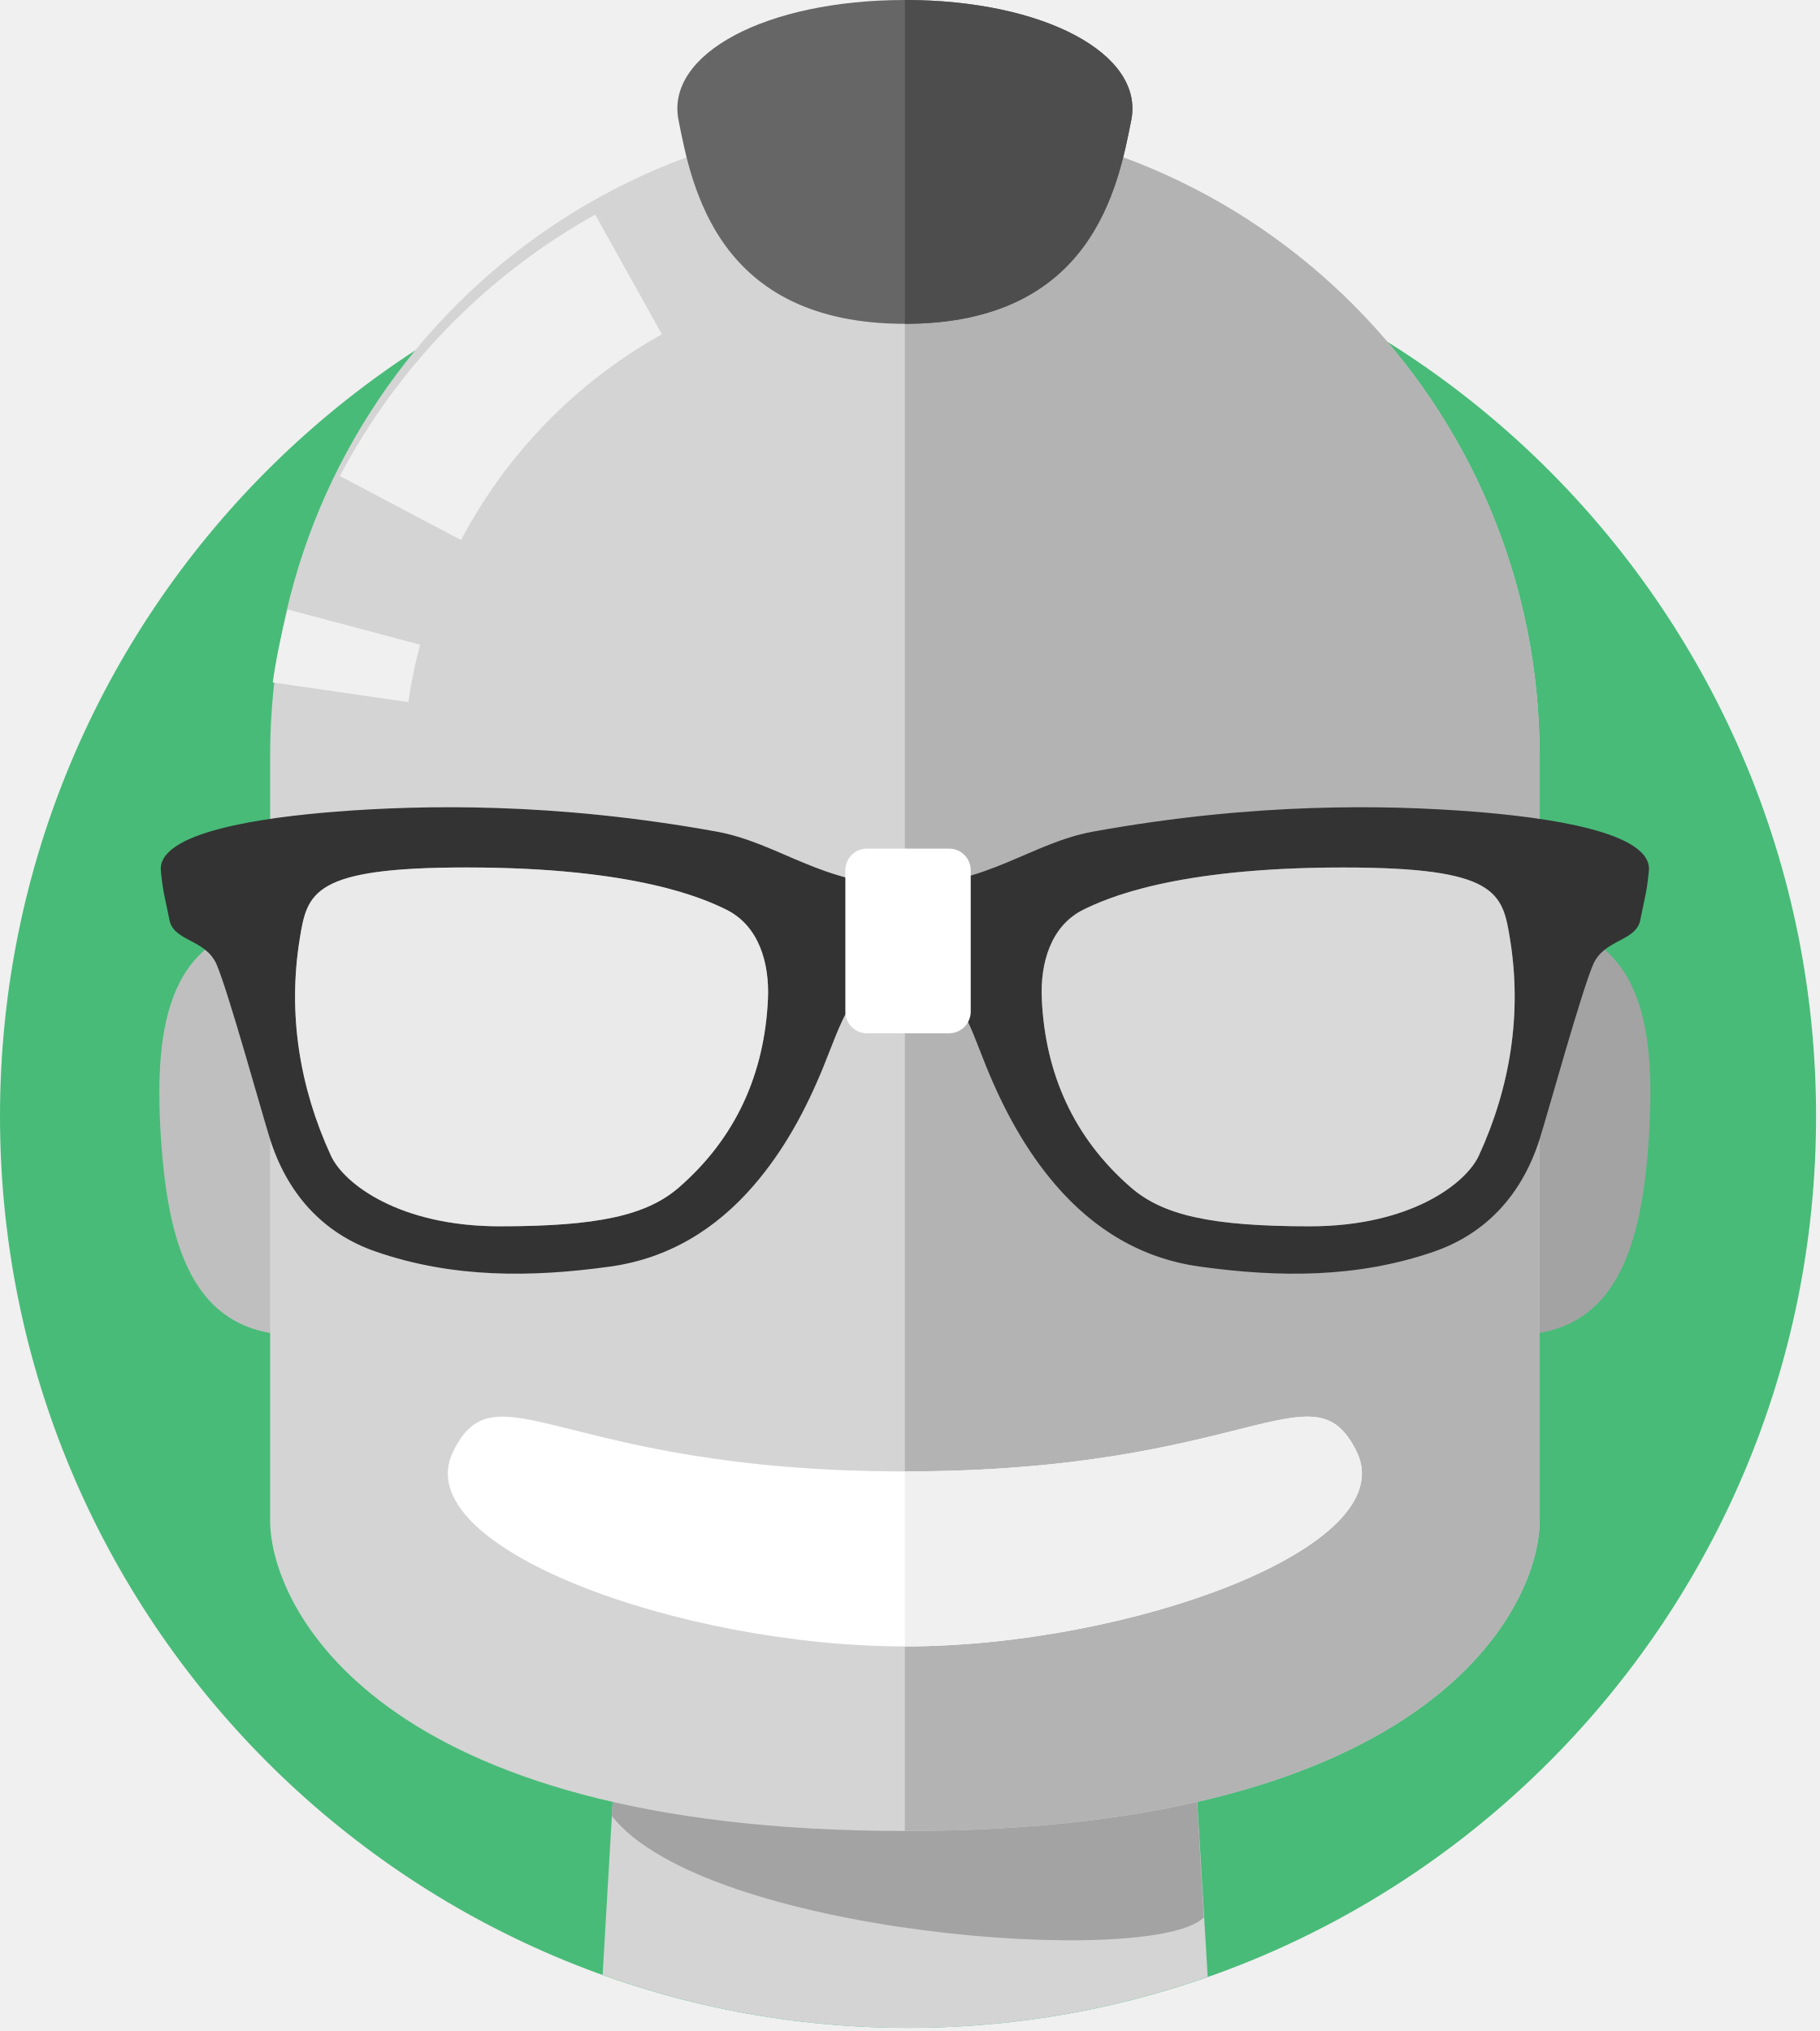
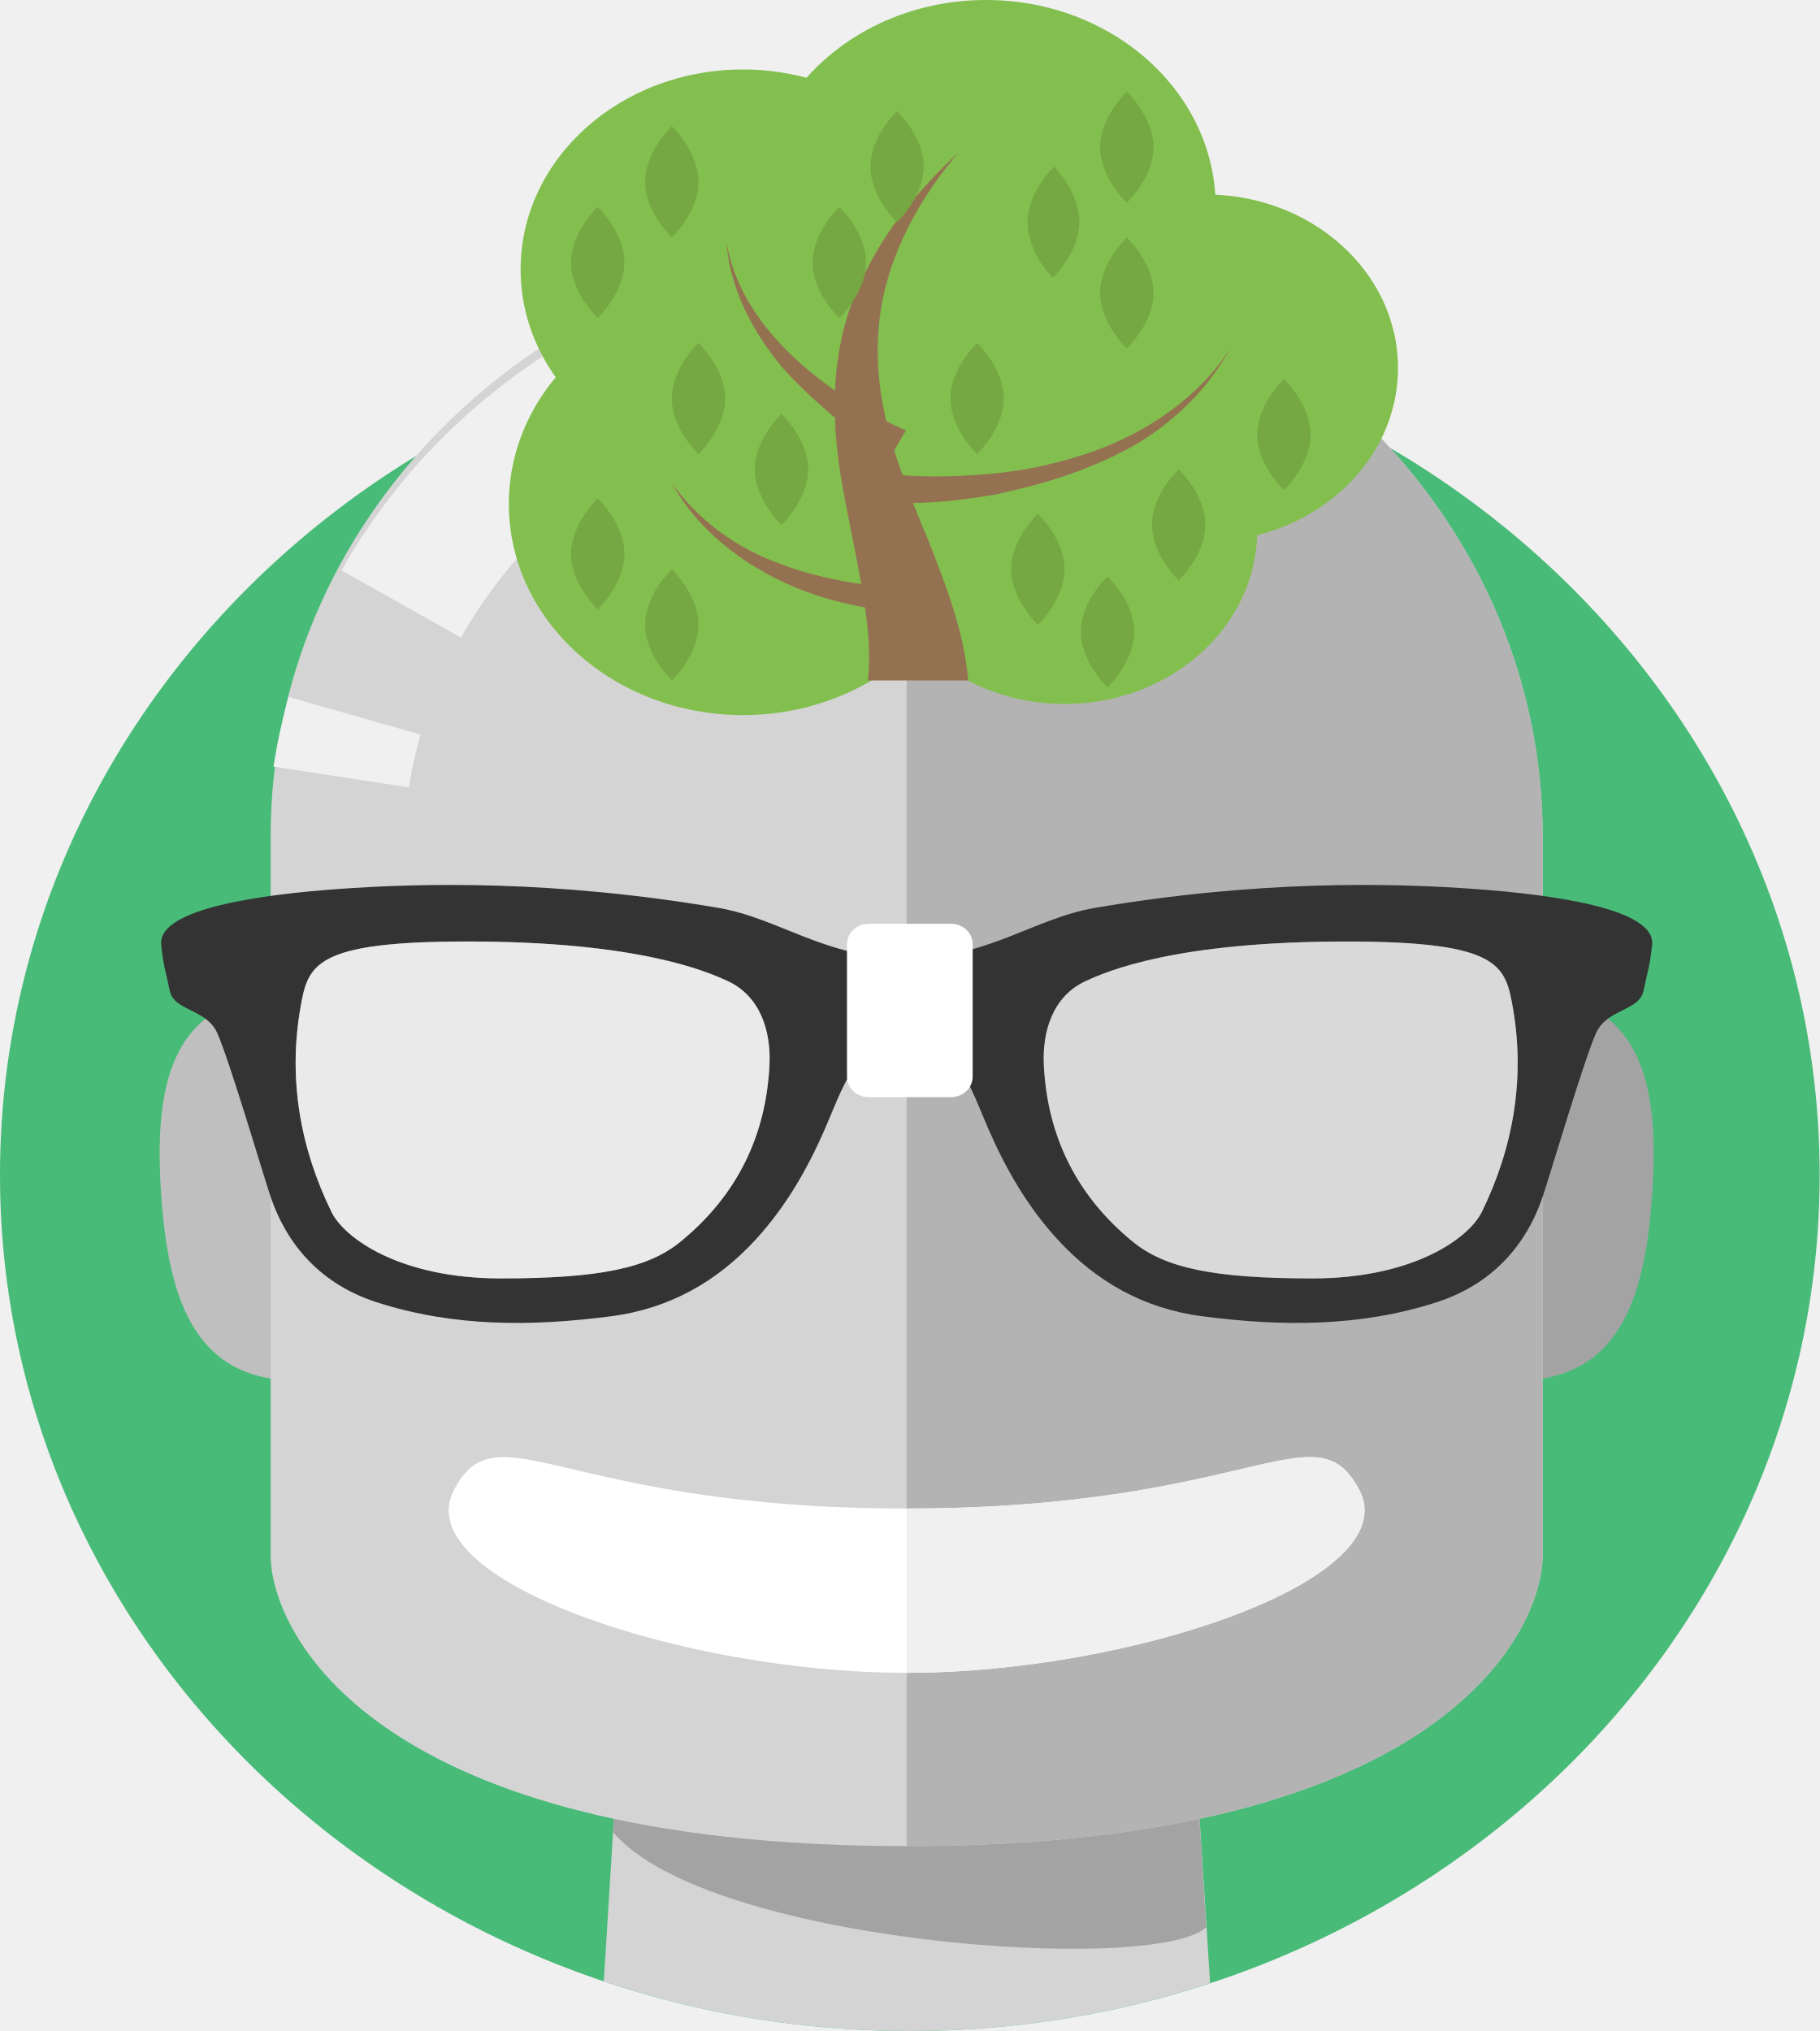
<svg xmlns="http://www.w3.org/2000/svg" width="43" height="48" viewBox="0 0 43 48" fill="none">
-   <path d="M21.458 47.926C33.308 47.926 42.915 38.28 42.915 26.381C42.915 14.481 33.308 4.835 21.458 4.835C9.607 4.835 0 14.481 0 26.381C0 38.28 9.607 47.926 21.458 47.926Z" fill="#48BB78" />
-   <path fill-rule="evenodd" clip-rule="evenodd" d="M14.24 46.675C16.496 47.484 18.925 47.926 21.458 47.926C23.939 47.926 26.322 47.501 28.539 46.723L28.154 40.286H14.612L14.24 46.675Z" fill="#D4D4D4" />
-   <path fill-rule="evenodd" clip-rule="evenodd" d="M36.09 21.786C33.407 21.613 34.311 23.865 34.139 26.559C33.967 29.254 32.782 31.371 35.466 31.544C38.15 31.717 38.792 29.565 38.965 26.87C39.136 24.176 38.774 21.959 36.09 21.786Z" fill="#A3A3A3" />
-   <path fill-rule="evenodd" clip-rule="evenodd" d="M28.447 45.318L28.153 40.286H14.612L14.459 42.92C16.664 45.723 27.223 46.513 28.447 45.318V45.318Z" fill="#A3A3A3" />
-   <path fill-rule="evenodd" clip-rule="evenodd" d="M6.676 21.786C9.359 21.613 8.455 23.865 8.627 26.559C8.799 29.254 9.984 31.371 7.3 31.544C4.616 31.717 3.974 29.565 3.801 26.87C3.629 24.176 3.992 21.959 6.676 21.786Z" fill="#BFBFBF" />
-   <path fill-rule="evenodd" clip-rule="evenodd" d="M21.383 2.804C13.098 2.804 6.383 9.547 6.383 17.865V35.936C6.383 37.926 8.849 43.273 21.383 43.273C33.917 43.273 36.383 37.927 36.383 35.937V17.866C36.383 9.547 29.668 2.804 21.383 2.804Z" fill="#D4D4D4" />
-   <path fill-rule="evenodd" clip-rule="evenodd" d="M21.383 43.273C33.917 43.273 36.383 37.927 36.383 35.937V17.866C36.383 9.547 29.668 2.804 21.383 2.804V43.273Z" fill="#B3B3B3" />
-   <path d="M8.363 14.82C8.228 15.327 8.122 15.842 8.047 16.361" stroke="#F0F0F0" stroke-width="3.238" />
-   <path d="M14.853 6.486C12.563 7.763 10.691 9.681 9.463 12.007" stroke="#F0F0F0" stroke-width="3.238" />
-   <path fill-rule="evenodd" clip-rule="evenodd" d="M34.809 19.181C32.775 19.023 29.662 18.959 25.832 19.654C24.367 19.919 23.317 20.924 21.383 20.924C19.449 20.924 18.399 19.919 16.934 19.654C13.104 18.959 9.991 19.023 7.956 19.181C6.225 19.316 3.714 19.661 3.801 20.58C3.851 21.108 3.903 21.222 4.004 21.741C4.104 22.255 4.862 22.19 5.121 22.799C5.4 23.453 6.177 26.267 6.376 26.903C6.776 28.181 7.604 29.14 8.884 29.581C10.698 30.207 12.546 30.194 14.421 29.933C15.789 29.742 16.912 29.06 17.817 28.009C18.534 27.176 19.044 26.225 19.457 25.213C19.662 24.711 19.836 24.188 20.111 23.727C20.274 23.454 20.588 23.138 20.87 23.096C21.06 23.068 21.229 23.046 21.383 23.035C21.536 23.046 21.706 23.068 21.895 23.096C22.178 23.137 22.491 23.454 22.654 23.727C22.93 24.188 23.104 24.711 23.308 25.213C23.721 26.225 24.231 27.176 24.948 28.009C25.853 29.06 26.976 29.742 28.345 29.933C30.219 30.194 32.067 30.207 33.881 29.582C35.161 29.14 35.989 28.181 36.389 26.902C36.588 26.267 37.365 23.453 37.645 22.799C37.904 22.191 38.661 22.256 38.762 21.741C38.863 21.222 38.914 21.108 38.964 20.58C39.052 19.661 36.541 19.316 34.809 19.181ZM18.147 23.616C18.064 25.382 17.389 26.89 16.048 28.059C15.29 28.719 14.149 28.982 11.809 28.982C9.44 28.982 8.124 27.975 7.819 27.31C7.081 25.703 6.796 23.965 7.082 22.193C7.26 21.093 7.384 20.501 11.023 20.501C15.056 20.501 16.66 21.254 17.151 21.492C17.933 21.872 18.187 22.757 18.147 23.616ZM34.947 27.31C34.641 27.975 33.325 28.982 30.956 28.982C28.616 28.982 27.476 28.72 26.718 28.059C25.376 26.89 24.701 25.382 24.619 23.616C24.578 22.758 24.832 21.872 25.614 21.492C26.106 21.254 27.709 20.502 31.742 20.502C35.381 20.502 35.505 21.093 35.683 22.194C35.97 23.965 35.685 25.703 34.947 27.31V27.31Z" fill="#333333" />
-   <path opacity="0.5" fill-rule="evenodd" clip-rule="evenodd" d="M18.147 23.617C18.064 25.383 17.389 26.891 16.048 28.06C15.29 28.72 14.149 28.982 11.809 28.982C9.44 28.982 8.124 27.976 7.819 27.31C7.081 25.704 6.796 23.966 7.082 22.194C7.26 21.093 7.384 20.502 11.023 20.502C15.056 20.502 16.66 21.254 17.151 21.493C17.933 21.872 18.187 22.758 18.147 23.617H18.147ZM34.947 27.31C34.641 27.976 33.325 28.982 30.956 28.982C28.616 28.982 27.476 28.72 26.718 28.059C25.376 26.891 24.701 25.383 24.619 23.617C24.578 22.758 24.832 21.872 25.614 21.493C26.106 21.255 27.709 20.502 31.742 20.502C35.381 20.502 35.505 21.093 35.683 22.195C35.97 23.966 35.685 25.704 34.947 27.311V27.31Z" fill="white" />
-   <path fill-rule="evenodd" clip-rule="evenodd" d="M22.939 23.907C22.939 23.974 22.926 24.041 22.9 24.103C22.875 24.166 22.837 24.222 22.79 24.27C22.742 24.317 22.686 24.355 22.624 24.381C22.562 24.407 22.495 24.42 22.428 24.42H20.487C20.351 24.42 20.221 24.366 20.125 24.27C20.03 24.174 19.976 24.043 19.976 23.907V20.569C19.976 20.502 19.989 20.435 20.015 20.372C20.04 20.31 20.078 20.254 20.125 20.206C20.173 20.158 20.229 20.12 20.291 20.095C20.353 20.069 20.42 20.056 20.487 20.056H22.428C22.495 20.056 22.562 20.069 22.624 20.095C22.686 20.12 22.742 20.158 22.79 20.206C22.837 20.253 22.875 20.31 22.9 20.372C22.926 20.435 22.939 20.502 22.939 20.569V23.907Z" fill="white" />
-   <path fill-rule="evenodd" clip-rule="evenodd" d="M32.056 34.302C31.022 32.209 29.526 34.775 21.383 34.775C13.239 34.775 11.744 32.209 10.709 34.302C9.591 36.566 16.086 38.911 21.383 38.911C26.68 38.911 33.175 36.566 32.056 34.302Z" fill="white" />
-   <path fill-rule="evenodd" clip-rule="evenodd" d="M32.056 34.302C31.022 32.209 29.526 34.775 21.383 34.775V38.911C26.68 38.911 33.175 36.566 32.056 34.302V34.302Z" fill="#F0F0F0" />
-   <path fill-rule="evenodd" clip-rule="evenodd" d="M21.383 0C18.098 0 15.724 1.275 16.034 2.838C16.343 4.4 16.947 7.653 21.383 7.653C25.82 7.653 26.423 4.4 26.733 2.838C27.042 1.275 24.668 0 21.383 0Z" fill="#666666" />
-   <path fill-rule="evenodd" clip-rule="evenodd" d="M21.383 0C24.668 0 27.042 1.275 26.733 2.838C26.423 4.401 25.82 7.653 21.383 7.653V0Z" fill="#4D4D4D" />
+   <path d="M21.5 48C33.374 48 43 38.943 43 27.771C43 16.598 33.374 7.541 21.5 7.541C9.626 7.541 0 16.598 0 27.771C0 38.943 9.626 48 21.5 48Z" fill="#48BB78" />
+   <path fill-rule="evenodd" clip-rule="evenodd" d="M14.268 46.826C16.528 47.585 18.962 48 21.5 48C23.986 48 26.374 47.602 28.596 46.871L28.209 40.827H14.641L14.268 46.826Z" fill="#D4D4D4" />
+   <path fill-rule="evenodd" clip-rule="evenodd" d="M36.161 23.456C33.473 23.294 34.379 25.408 34.206 27.938C34.034 30.468 32.847 32.456 35.536 32.618C38.225 32.781 38.869 30.76 39.042 28.23C39.214 25.7 38.85 23.619 36.161 23.456Z" fill="#A3A3A3" />
+   <path fill-rule="evenodd" clip-rule="evenodd" d="M28.503 45.551L28.209 40.827H14.641L14.487 43.3C16.697 45.932 27.276 46.673 28.503 45.551V45.551Z" fill="#A3A3A3" />
+   <path fill-rule="evenodd" clip-rule="evenodd" d="M6.689 23.456C9.378 23.294 8.472 25.408 8.644 27.938C8.817 30.468 10.004 32.456 7.314 32.618C4.625 32.781 3.982 30.76 3.809 28.23C3.636 25.7 4 23.619 6.689 23.456V23.456Z" fill="#BFBFBF" />
+   <path fill-rule="evenodd" clip-rule="evenodd" d="M21.425 5.634C13.124 5.634 6.395 11.965 6.395 19.776V36.743C6.395 38.611 8.867 43.631 21.425 43.631C33.984 43.631 36.455 38.612 36.455 36.743V19.776C36.455 11.965 29.726 5.634 21.425 5.634V5.634Z" fill="#D4D4D4" />
+   <path fill-rule="evenodd" clip-rule="evenodd" d="M21.425 43.631C33.984 43.631 36.455 38.612 36.455 36.743V19.776C36.455 11.965 29.726 5.634 21.425 5.634V43.631Z" fill="#B3B3B3" />
+   <path d="M8.379 16.916C8.243 17.392 8.138 17.875 8.063 18.363" stroke="#F0F0F0" stroke-width="3.238" />
+   <path d="M14.883 9.091C12.588 10.289 10.712 12.09 9.482 14.275" stroke="#F0F0F0" stroke-width="3.238" />
+   <path fill-rule="evenodd" clip-rule="evenodd" d="M34.878 21.012C32.84 20.863 29.721 20.803 25.883 21.455C24.415 21.705 23.363 22.648 21.425 22.648C19.488 22.648 18.435 21.705 16.968 21.455C13.13 20.803 10.011 20.863 7.972 21.012C6.238 21.138 3.722 21.462 3.809 22.325C3.859 22.821 3.91 22.928 4.012 23.415C4.112 23.898 4.871 23.837 5.131 24.409C5.411 25.023 6.189 27.665 6.388 28.262C6.789 29.462 7.619 30.363 8.902 30.777C10.719 31.364 12.571 31.352 14.449 31.107C15.82 30.927 16.946 30.287 17.852 29.301C18.57 28.519 19.082 27.625 19.495 26.676C19.7 26.204 19.875 25.712 20.151 25.28C20.314 25.024 20.628 24.727 20.911 24.688C21.101 24.661 21.27 24.64 21.425 24.631C21.579 24.64 21.749 24.661 21.939 24.688C22.222 24.727 22.535 25.024 22.699 25.28C22.975 25.713 23.149 26.204 23.354 26.676C23.768 27.625 24.279 28.519 24.998 29.3C25.904 30.287 27.029 30.927 28.401 31.107C30.279 31.352 32.13 31.364 33.948 30.777C35.23 30.363 36.06 29.462 36.461 28.262C36.661 27.664 37.439 25.023 37.719 24.409C37.979 23.837 38.738 23.899 38.838 23.415C38.939 22.928 38.991 22.821 39.041 22.325C39.129 21.463 36.613 21.138 34.878 21.012V21.012ZM18.183 25.176C18.1 26.834 17.424 28.25 16.079 29.347C15.32 29.968 14.177 30.214 11.832 30.214C9.459 30.214 8.14 29.269 7.834 28.644C7.095 27.136 6.809 25.503 7.096 23.84C7.274 22.806 7.398 22.251 11.045 22.251C15.086 22.251 16.692 22.958 17.185 23.181C17.968 23.538 18.223 24.369 18.183 25.176V25.176ZM35.016 28.644C34.709 29.269 33.391 30.214 31.017 30.214C28.673 30.214 27.53 29.968 26.77 29.347C25.426 28.25 24.75 26.834 24.667 25.176C24.627 24.37 24.881 23.538 25.665 23.182C26.157 22.958 27.764 22.252 31.805 22.252C35.451 22.252 35.575 22.806 35.754 23.84C36.041 25.503 35.755 27.136 35.016 28.644V28.644Z" fill="#333333" />
+   <path opacity="0.5" fill-rule="evenodd" clip-rule="evenodd" d="M18.183 25.175C18.1 26.834 17.424 28.25 16.079 29.347C15.32 29.967 14.177 30.213 11.832 30.213C9.459 30.213 8.14 29.268 7.834 28.643C7.094 27.136 6.809 25.503 7.096 23.84C7.274 22.806 7.398 22.251 11.045 22.251C15.086 22.251 16.692 22.957 17.185 23.181C17.968 23.538 18.223 24.369 18.183 25.175H18.183ZM35.016 28.643C34.709 29.268 33.391 30.213 31.017 30.213C28.673 30.213 27.53 29.967 26.77 29.347C25.426 28.25 24.75 26.834 24.667 25.175C24.627 24.369 24.881 23.538 25.665 23.182C26.157 22.958 27.764 22.251 31.805 22.251C35.451 22.251 35.575 22.806 35.754 23.84C36.041 25.503 35.755 27.136 35.016 28.644V28.643Z" fill="white" />
+   <path fill-rule="evenodd" clip-rule="evenodd" d="M22.985 25.448C22.985 25.511 22.971 25.574 22.946 25.632C22.92 25.691 22.882 25.744 22.834 25.789C22.787 25.834 22.73 25.869 22.668 25.893C22.606 25.917 22.54 25.93 22.473 25.93H20.527C20.391 25.93 20.261 25.879 20.165 25.789C20.069 25.698 20.015 25.576 20.015 25.448V22.314C20.015 22.251 20.028 22.188 20.054 22.13C20.08 22.071 20.118 22.018 20.165 21.973C20.213 21.928 20.269 21.893 20.331 21.869C20.393 21.844 20.46 21.832 20.527 21.832H22.473C22.54 21.832 22.606 21.844 22.669 21.869C22.731 21.893 22.787 21.928 22.835 21.973C22.882 22.018 22.92 22.071 22.946 22.13C22.971 22.188 22.985 22.251 22.985 22.314V25.448Z" fill="white" />
+   <path fill-rule="evenodd" clip-rule="evenodd" d="M32.119 35.208C31.083 33.243 29.584 35.652 21.425 35.652C13.265 35.652 11.767 33.243 10.73 35.208C9.61 37.333 16.118 39.535 21.425 39.535C26.732 39.535 33.24 37.333 32.119 35.208Z" fill="white" />
+   <path fill-rule="evenodd" clip-rule="evenodd" d="M32.119 35.208C31.083 33.243 29.584 35.652 21.425 35.652V39.535C26.732 39.535 33.24 37.333 32.119 35.208V35.208Z" fill="#F0F0F0" />
+   <path d="M17.557 16.9C20.613 16.9 23.09 14.667 23.09 11.912C23.09 9.157 20.613 6.924 17.557 6.924C14.501 6.924 12.024 9.157 12.024 11.912C12.024 14.667 14.501 16.9 17.557 16.9Z" fill="#83BF4F" />
+   <path d="M17.556 11.093C20.457 11.093 22.809 8.977 22.809 6.367C22.809 3.757 20.457 1.642 17.556 1.642C14.655 1.642 12.303 3.757 12.303 6.367C12.303 8.977 14.655 11.093 17.556 11.093Z" fill="#83BF4F" />
+   <path d="M23.3 9.779C26.298 9.779 28.728 7.59 28.728 4.89C28.728 2.189 26.298 0 23.3 0C20.302 0 17.872 2.189 17.872 4.89C17.872 7.59 20.302 9.779 23.3 9.779Z" fill="#83BF4F" />
+   <path d="M28.483 12.799C30.998 12.799 33.036 10.962 33.036 8.697C33.036 6.431 30.998 4.595 28.483 4.595C25.969 4.595 23.931 6.431 23.931 8.697C23.931 10.962 25.969 12.799 28.483 12.799Z" fill="#83BF4F" />
+   <path d="M25.156 16.638C27.671 16.638 29.709 14.801 29.709 12.536C29.709 10.27 27.671 8.434 25.156 8.434C22.642 8.434 20.604 10.27 20.604 12.536C20.604 14.801 22.642 16.638 25.156 16.638Z" fill="#83BF4F" />
+   <path d="M20.51 16.081C20.612 15.11 20.409 14.091 20.206 13.024C20.003 11.956 19.732 10.864 19.732 9.748C19.698 8.632 19.901 7.492 20.443 6.449C20.95 5.406 21.729 4.46 22.643 3.61C21.864 4.532 21.289 5.527 20.984 6.57C20.68 7.589 20.68 8.657 20.883 9.676C21.086 10.695 21.492 11.714 21.932 12.757C22.338 13.8 22.778 14.892 22.88 16.081H20.51Z" fill="#947151" />
+   <path d="M21.269 11.224C21.97 11.29 22.74 11.257 23.475 11.191C24.211 11.125 24.946 10.961 25.647 10.732C26.347 10.502 27.012 10.174 27.608 9.747C28.203 9.32 28.728 8.795 29.114 8.172C28.763 8.795 28.308 9.386 27.713 9.878C27.152 10.371 26.487 10.732 25.752 11.027C25.051 11.322 24.281 11.519 23.545 11.683C22.775 11.815 22.005 11.913 21.199 11.88L21.269 11.224Z" fill="#947151" />
+   <path d="M21.059 10.764C20.534 10.469 20.078 10.141 19.658 9.812C19.238 9.451 18.818 9.058 18.468 8.664C17.767 7.811 17.242 6.793 17.172 5.743C17.347 6.793 17.977 7.712 18.748 8.434C19.133 8.795 19.553 9.123 20.008 9.419C20.464 9.714 20.954 9.977 21.409 10.173L21.059 10.764" fill="#947151" />
+   <path d="M21.619 14.505C21.024 14.472 20.464 14.373 19.903 14.242C19.343 14.111 18.818 13.914 18.292 13.652C17.277 13.126 16.401 12.372 15.876 11.42C16.506 12.306 17.417 12.962 18.432 13.323C18.923 13.52 19.483 13.652 20.008 13.75C20.534 13.848 21.094 13.881 21.619 13.848V14.505Z" fill="#947151" />
+   <path d="M14.755 13.093C14.755 13.815 14.125 14.406 14.125 14.406C14.125 14.406 13.495 13.815 13.495 13.093C13.495 12.371 14.125 11.78 14.125 11.78C14.125 11.78 14.755 12.371 14.755 13.093Z" fill="#75A843" />
+   <path d="M30.97 10.271C30.97 10.993 30.339 11.583 30.339 11.583C30.339 11.583 29.709 10.993 29.709 10.271C29.709 9.549 30.339 8.958 30.339 8.958C30.339 8.958 30.97 9.549 30.97 10.271Z" fill="#75A843" />
+   <path d="M16.506 14.768C16.506 15.49 15.876 16.08 15.876 16.08C15.876 16.08 15.245 15.49 15.245 14.768C15.245 14.046 15.876 13.455 15.876 13.455C15.876 13.455 16.506 14.046 16.506 14.768Z" fill="#75A843" />
+   <path d="M14.755 6.202C14.755 6.924 14.125 7.515 14.125 7.515C14.125 7.515 13.495 6.924 13.495 6.202C13.495 5.48 14.125 4.89 14.125 4.89C14.125 4.89 14.755 5.48 14.755 6.202Z" fill="#75A843" />
+   <path d="M16.506 4.298C16.506 5.02 15.876 5.611 15.876 5.611C15.876 5.611 15.245 5.02 15.245 4.298C15.245 3.576 15.876 2.985 15.876 2.985C15.876 2.985 16.506 3.576 16.506 4.298" fill="#75A843" />
+   <path d="M25.506 5.251C25.506 5.973 24.876 6.564 24.876 6.564C24.876 6.564 24.281 5.973 24.281 5.251C24.281 4.529 24.911 3.938 24.911 3.938C24.911 3.938 25.506 4.529 25.506 5.251Z" fill="#75A843" />
+   <path d="M27.258 3.479C27.258 4.201 26.627 4.791 26.627 4.791C26.627 4.791 25.997 4.201 25.997 3.479C25.997 2.757 26.627 2.166 26.627 2.166C26.627 2.166 27.258 2.757 27.258 3.479" fill="#75A843" />
+   <path d="M19.098 11.093C19.098 11.815 18.467 12.406 18.467 12.406C18.467 12.406 17.837 11.815 17.837 11.093C17.837 10.371 18.467 9.78 18.467 9.78C18.467 9.78 19.098 10.371 19.098 11.093Z" fill="#75A843" />
+   <path d="M17.137 9.418C17.137 10.14 16.506 10.731 16.506 10.731C16.506 10.731 15.876 10.14 15.876 9.418C15.876 8.696 16.506 8.105 16.506 8.105C16.506 8.105 17.137 8.696 17.137 9.418" fill="#75A843" />
+   <path d="M20.464 6.202C20.464 6.924 19.833 7.515 19.833 7.515C19.833 7.515 19.203 6.924 19.203 6.202C19.203 5.48 19.833 4.89 19.833 4.89C19.833 4.89 20.464 5.48 20.464 6.202Z" fill="#75A843" />
+   <path d="M21.829 3.938C21.829 4.66 21.199 5.25 21.199 5.25C21.199 5.25 20.569 4.66 20.569 3.938C20.569 3.216 21.199 2.625 21.199 2.625C21.199 2.625 21.829 3.216 21.829 3.938Z" fill="#75A843" />
+   <path d="M23.721 9.418C23.721 10.14 23.09 10.731 23.09 10.731C23.09 10.731 22.46 10.14 22.46 9.418C22.46 8.696 23.09 8.105 23.09 8.105C23.09 8.105 23.721 8.696 23.721 9.418" fill="#75A843" />
+   <path d="M28.483 12.405C28.483 13.126 27.853 13.717 27.853 13.717C27.853 13.717 27.223 13.126 27.223 12.405C27.223 11.682 27.853 11.092 27.853 11.092C27.853 11.092 28.483 11.682 28.483 12.405Z" fill="#75A843" />
+   <path d="M27.258 6.924C27.258 7.646 26.627 8.237 26.627 8.237C26.627 8.237 25.997 7.646 25.997 6.924C25.997 6.202 26.627 5.611 26.627 5.611C26.627 5.611 27.258 6.202 27.258 6.924Z" fill="#75A843" />
+   <path d="M25.156 13.454C25.156 14.176 24.526 14.767 24.526 14.767C24.526 14.767 23.896 14.176 23.896 13.454C23.896 12.732 24.526 12.142 24.526 12.142C24.526 12.142 25.156 12.732 25.156 13.454Z" fill="#75A843" />
+   <path d="M26.802 14.932C26.802 15.654 26.172 16.244 26.172 16.244C26.172 16.244 25.542 15.654 25.542 14.932C25.542 14.21 26.172 13.619 26.172 13.619C26.172 13.619 26.802 14.21 26.802 14.932Z" fill="#75A843" />
</svg>
